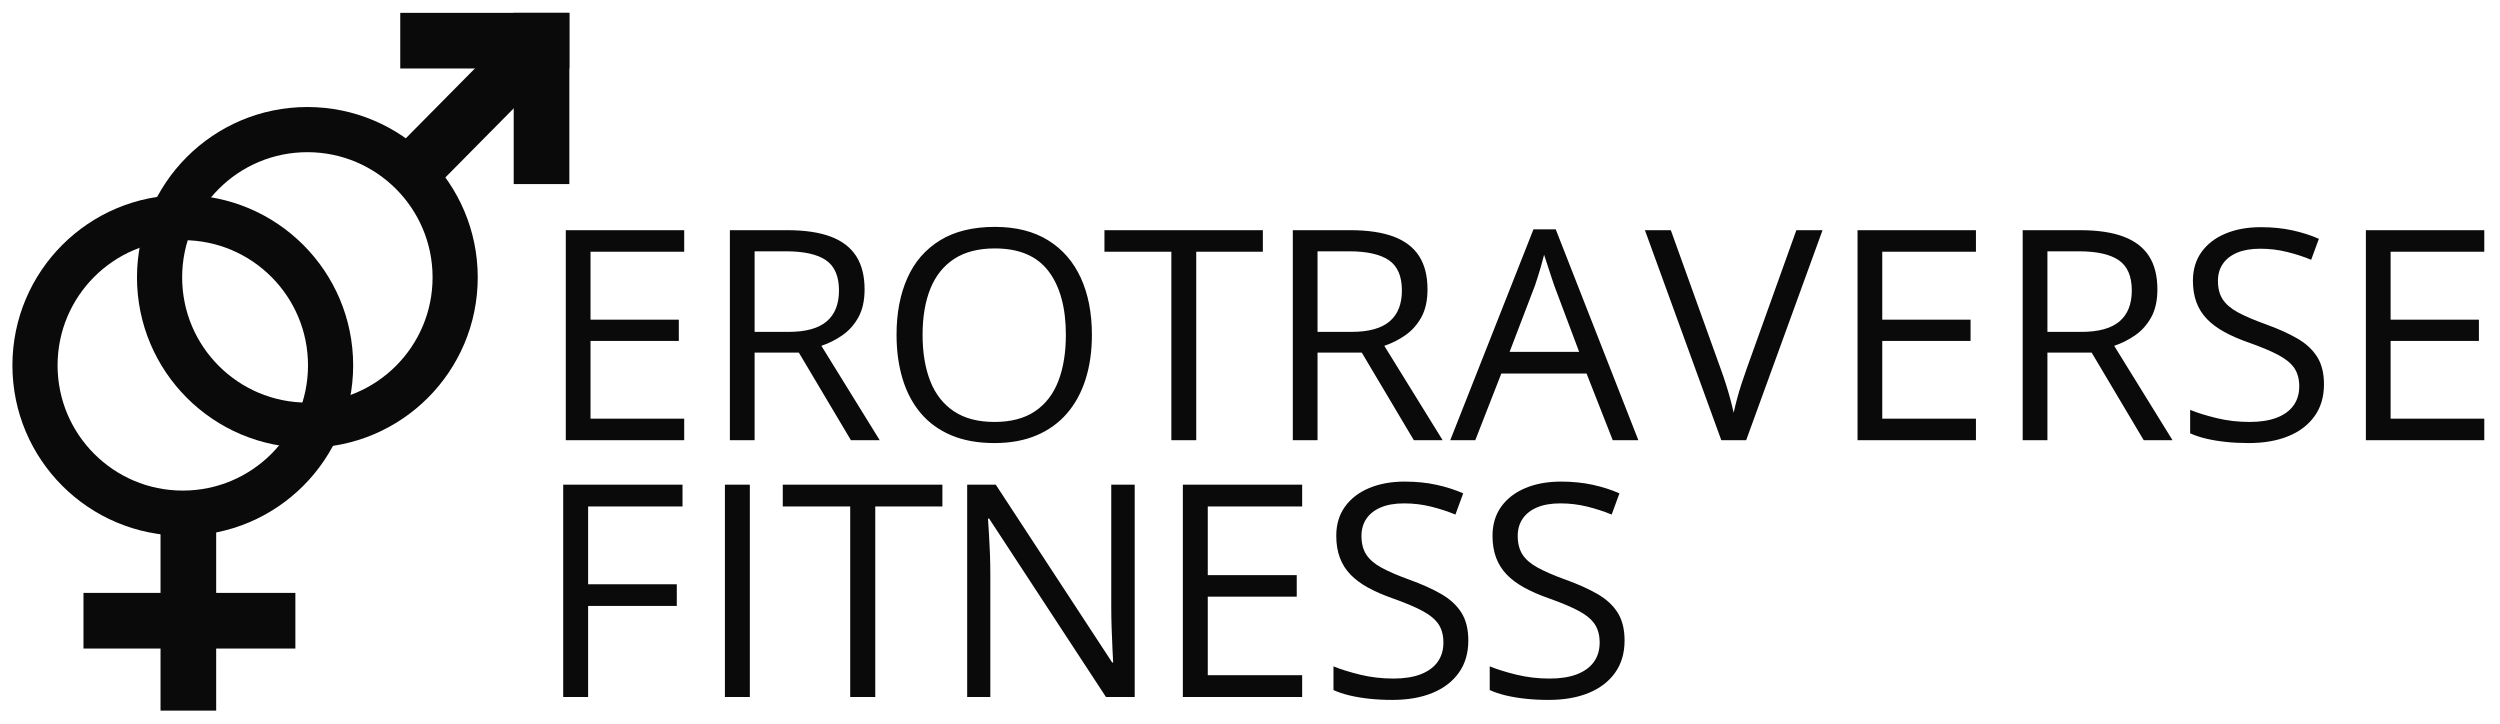
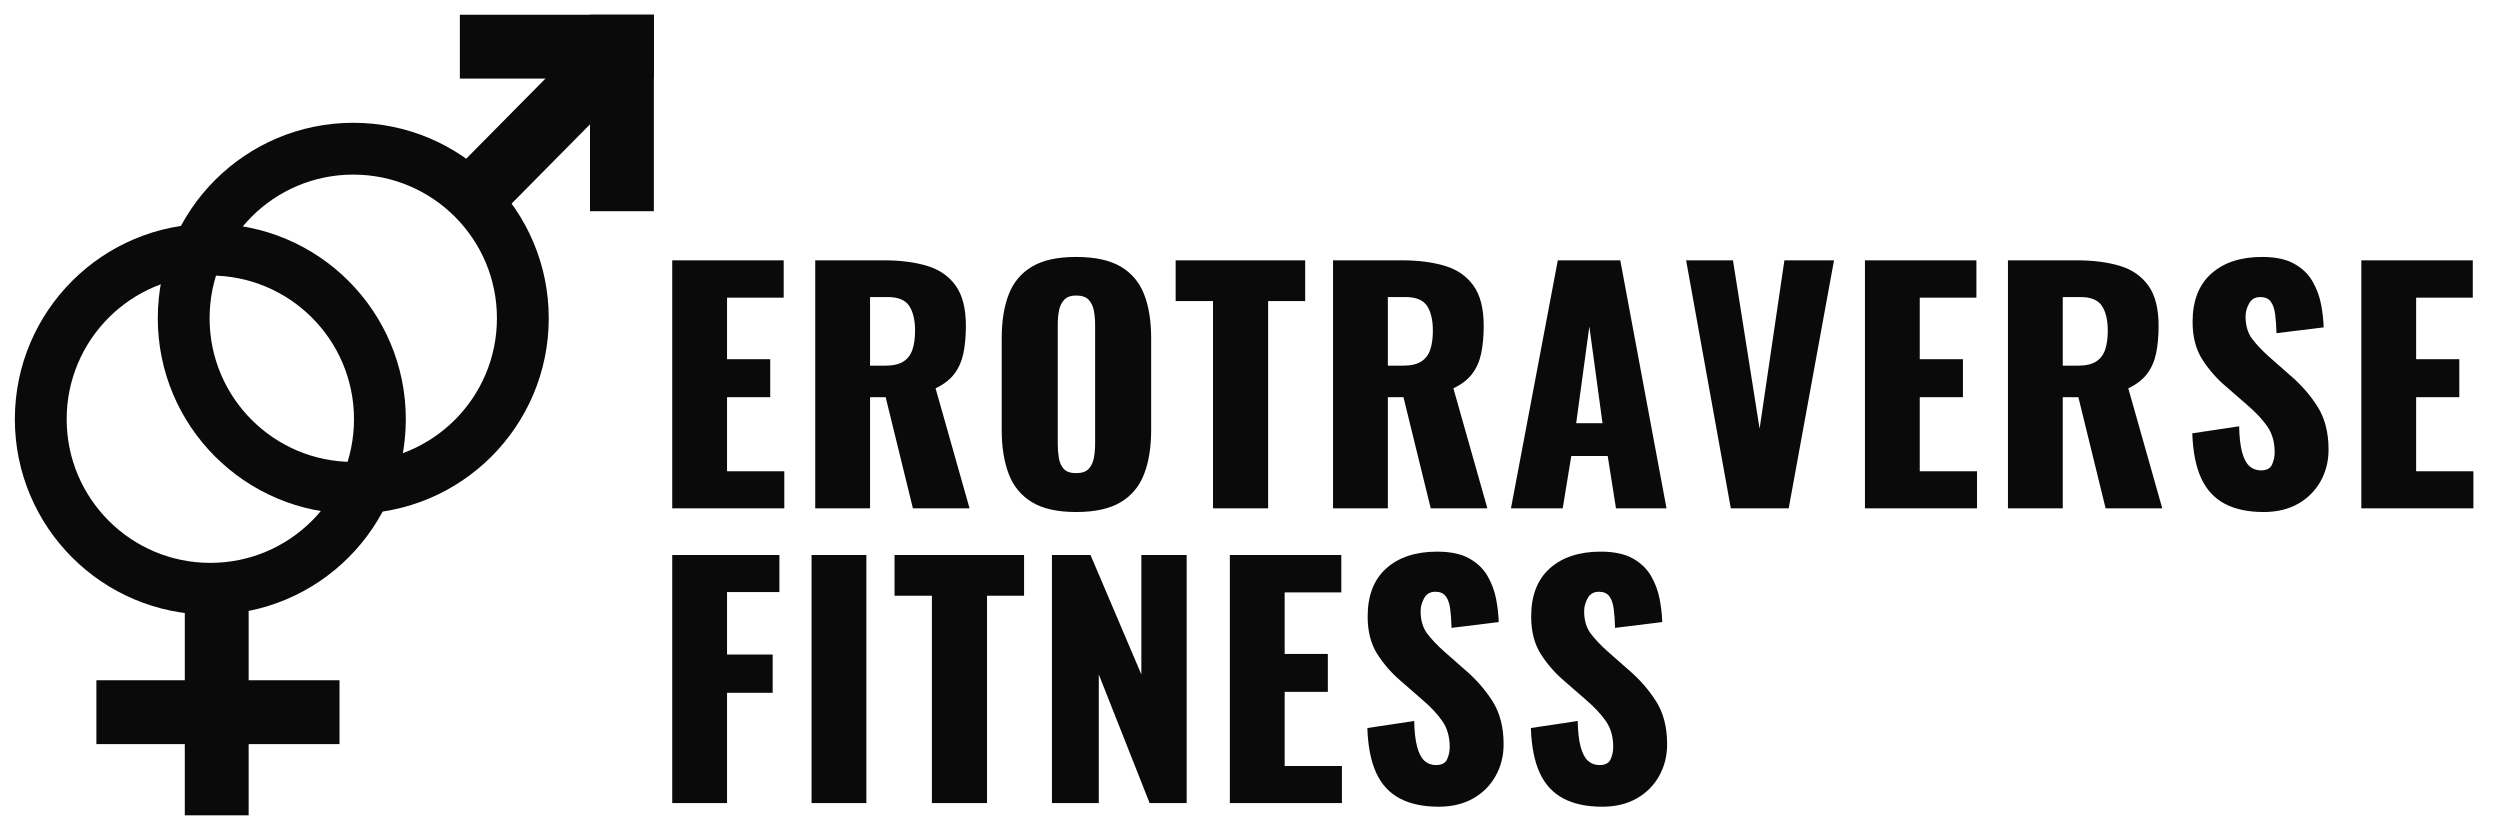
- <svg xmlns="http://www.w3.org/2000/svg" viewBox="52 40 1168 338" width="1168" height="338" role="img" aria-label="EROTRAVERSE FITNESS">
+ <svg xmlns="http://www.w3.org/2000/svg" viewBox="52 40 1017.5 338" width="1018" height="338" role="img" aria-label="EROTRAVERSE FITNESS">
  <g fill="none" stroke="#0A0A0A" stroke-width="21.1">
    <circle cx="195.6" cy="169.6" r="69.05" />
    <circle cx="137.4" cy="210.7" r="69.05" />
  </g>
  <g fill="#0A0A0A">
    <polygon points="258.01,124.99 312.84,69.56 294.35,51.28 239.52,106.71" />
    <rect x="239" y="46" width="79" height="26" />
    <rect x="292" y="46" width="26" height="80" />
    <rect x="127" y="286.3" width="26" height="85.7" />
    <rect x="91" y="317" width="99" height="26" />
-     <path d="M371.66 245.658H316.34V147.544H371.66V157.61H327.893V189.353H369.146V199.285H327.893V235.591H371.66Z M419.845 147.544Q432.078 147.544 440.063 150.53Q448.049 153.516 451.99 159.623Q455.932 165.73 455.932 175.193Q455.932 182.977 453.078 188.178Q450.223 193.379 445.602 196.601Q440.981 199.822 435.748 201.567L463.0 245.658H449.544L425.214 204.721H404.553V245.658H393V147.544ZM419.165 157.409H404.553V195.057H420.32Q432.485 195.057 438.228 190.158Q443.971 185.259 443.971 175.73Q443.971 165.73 437.888 161.569Q431.806 157.409 419.165 157.409Z M562.136 196.466Q562.136 207.808 559.214 217.103Q556.291 226.397 550.549 233.075Q544.806 239.752 536.311 243.376Q527.816 247 516.602 247Q505.049 247 496.451 243.376Q487.854 239.752 482.18 233.041Q476.505 226.33 473.684 217.002Q470.864 207.674 470.864 196.332Q470.864 181.3 475.893 169.958Q480.922 158.617 491.15 152.308Q501.379 146.0 516.806 146.0Q531.553 146.0 541.646 152.241Q551.738 158.482 556.937 169.79Q562.136 181.098 562.136 196.466ZM483.029 196.466Q483.029 208.949 486.631 218.076Q490.233 227.203 497.675 232.169Q505.117 237.135 516.602 237.135Q528.155 237.135 535.529 232.169Q542.903 227.203 546.437 218.076Q549.971 208.949 549.971 196.466Q549.971 177.474 541.917 166.77Q533.864 156.066 516.806 156.066Q505.252 156.066 497.777 160.965Q490.301 165.864 486.665 174.891Q483.029 183.917 483.029 196.466Z M610.879 245.658H599.257V157.61H567.995V147.544H642.005V157.61H610.879Z M682.845 147.544Q695.078 147.544 703.063 150.53Q711.049 153.516 714.99 159.623Q718.932 165.73 718.932 175.193Q718.932 182.977 716.078 188.178Q713.223 193.379 708.602 196.601Q703.981 199.822 698.748 201.567L726.0 245.658H712.544L688.214 204.721H667.553V245.658H656.0V147.544ZM682.165 157.409H667.553V195.057H683.32Q695.485 195.057 701.228 190.158Q706.971 185.259 706.971 175.73Q706.971 165.73 700.888 161.569Q694.806 157.409 682.165 157.409Z M805.476 245.658 793.243 214.519H753.417L741.252 245.658H729.563L768.437 147.141H778.835L817.437 245.658ZM789.777 204.385 778.155 173.448Q777.748 172.24 776.83 169.488Q775.913 166.737 774.961 163.784Q774.01 160.831 773.398 159.019Q772.718 161.771 771.937 164.489Q771.155 167.207 770.408 169.522Q769.66 171.837 769.117 173.448L757.291 204.385Z M903.49 147.544 867.811 245.658H856.189L820.51 147.544H832.607L855.85 212.17Q857.277 216.062 858.398 219.619Q859.519 223.176 860.403 226.464Q861.286 229.753 861.966 232.84Q862.646 229.753 863.529 226.431Q864.413 223.109 865.568 219.519Q866.723 215.928 868.15 211.969L891.257 147.544Z M975.16 245.658H919.84V147.544H975.16V157.61H931.393V189.353H972.646V199.285H931.393V235.591H975.16Z M1023.845 147.544Q1036.078 147.544 1044.063 150.53Q1052.049 153.516 1055.99 159.623Q1059.932 165.73 1059.932 175.193Q1059.932 182.977 1057.078 188.178Q1054.223 193.379 1049.602 196.601Q1044.981 199.822 1039.748 201.567L1067.0 245.658H1053.544L1029.214 204.721H1008.553V245.658H997.0V147.544ZM1023.165 157.409H1008.553V195.057H1024.32Q1036.485 195.057 1042.228 190.158Q1047.971 185.259 1047.971 175.73Q1047.971 165.73 1041.888 161.569Q1035.806 157.409 1023.165 157.409Z M1137.762 219.552Q1137.762 228.276 1133.379 234.417Q1128.995 240.557 1121.112 243.779Q1113.228 247 1102.558 247Q1096.917 247 1091.888 246.463Q1086.859 245.926 1082.646 244.92Q1078.432 243.913 1075.238 242.437V231.498Q1080.335 233.578 1087.675 235.356Q1095.015 237.135 1103.034 237.135Q1110.51 237.135 1115.675 235.155Q1120.84 233.175 1123.524 229.451Q1126.209 225.726 1126.209 220.492Q1126.209 215.458 1123.966 212.069Q1121.723 208.68 1116.524 205.895Q1111.325 203.11 1102.354 199.956Q1096.034 197.742 1091.209 195.091Q1086.383 192.44 1083.121 189.084Q1079.859 185.729 1078.194 181.3Q1076.529 176.87 1076.529 171.166Q1076.529 163.314 1080.573 157.711Q1084.617 152.107 1091.786 149.121Q1098.956 146.134 1108.267 146.134Q1116.218 146.134 1122.981 147.611Q1129.743 149.087 1135.383 151.57L1131.782 161.368Q1126.413 159.153 1120.398 157.677Q1114.383 156.201 1107.995 156.201Q1101.607 156.201 1097.223 158.046Q1092.84 159.892 1090.529 163.247Q1088.218 166.603 1088.218 171.233Q1088.218 176.401 1090.427 179.823Q1092.636 183.246 1097.495 185.897Q1102.354 188.548 1110.374 191.433Q1119.141 194.587 1125.257 198.111Q1131.374 201.634 1134.568 206.701Q1137.762 211.767 1137.762 219.552Z M1212.66 245.658H1157.34V147.544H1212.66V157.61H1168.893V189.353H1210.146V199.285H1168.893V235.591H1212.66Z" />
-     <path d="M326.771 365.643H315.129V266.425H370.871V276.605H326.771V312.98H368.2V323.092H326.771Z M390.679 365.643V266.425H402.321V365.643Z M460.923 365.643H449.214V276.605H417.714V266.425H492.286V276.605H460.923Z M582.135 365.643H568.714L514.136 282.305H513.589Q513.794 285.631 514.068 289.872Q514.342 294.114 514.513 298.898Q514.684 303.683 514.684 308.637V365.643H503.865V266.425H517.218L571.59 349.491H572.069Q571.932 347.116 571.727 342.739Q571.521 338.361 571.35 333.305Q571.179 328.25 571.179 323.906V266.425H582.135Z M660.371 365.643H604.629V266.425H660.371V276.605H616.271V308.705H657.837V318.749H616.271V355.463H660.371Z M738.0 339.244Q738.0 348.066 733.583 354.275Q729.166 360.485 721.223 363.743Q713.279 367.0 702.528 367.0Q696.845 367.0 691.777 366.457Q686.71 365.914 682.464 364.896Q678.218 363.878 675.0 362.385V351.323Q680.136 353.427 687.532 355.226Q694.927 357.024 703.008 357.024Q710.54 357.024 715.745 355.022Q720.949 353.02 723.654 349.253Q726.359 345.487 726.359 340.194Q726.359 335.104 724.099 331.677Q721.839 328.25 716.601 325.433Q711.362 322.617 702.323 319.427Q695.954 317.188 691.092 314.507Q686.23 311.826 682.943 308.433Q679.657 305.04 677.979 300.561Q676.301 296.082 676.301 290.313Q676.301 282.373 680.376 276.707Q684.45 271.04 691.674 268.02Q698.899 265.0 708.28 265.0Q716.292 265.0 723.106 266.493Q729.92 267.986 735.603 270.497L731.974 280.405Q726.564 278.166 720.504 276.673Q714.443 275.18 708.007 275.18Q701.57 275.18 697.153 277.046Q692.736 278.912 690.408 282.305Q688.079 285.699 688.079 290.381Q688.079 295.607 690.305 299.068Q692.53 302.529 697.427 305.21Q702.323 307.89 710.403 310.808Q719.237 313.998 725.4 317.561Q731.563 321.124 734.782 326.248Q738.0 331.371 738.0 339.244Z M811.0 339.244Q811.0 348.066 806.583 354.275Q802.166 360.485 794.223 363.743Q786.279 367.0 775.528 367.0Q769.845 367.0 764.777 366.457Q759.71 365.914 755.464 364.896Q751.218 363.878 748.0 362.385V351.323Q753.136 353.427 760.532 355.226Q767.927 357.024 776.008 357.024Q783.54 357.024 788.745 355.022Q793.949 353.02 796.654 349.253Q799.359 345.487 799.359 340.194Q799.359 335.104 797.099 331.677Q794.839 328.25 789.601 325.433Q784.362 322.617 775.323 319.427Q768.954 317.188 764.092 314.507Q759.23 311.826 755.943 308.433Q752.657 305.04 750.979 300.561Q749.301 296.082 749.301 290.313Q749.301 282.373 753.376 276.707Q757.45 271.04 764.674 268.02Q771.899 265.0 781.28 265.0Q789.292 265.0 796.106 266.493Q802.92 267.986 808.603 270.497L804.974 280.405Q799.564 278.166 793.504 276.673Q787.443 275.18 781.007 275.18Q774.57 275.18 770.153 277.046Q765.736 278.912 763.408 282.305Q761.079 285.699 761.079 290.381Q761.079 295.607 763.305 299.068Q765.53 302.529 770.427 305.21Q775.323 307.89 783.403 310.808Q792.237 313.998 798.4 317.561Q804.563 321.124 807.782 326.248Q811.0 331.371 811.0 339.244Z" />
+     <path d="M325.481 247.0V146.0H370.869V161.212H347.801V186.275H365.383V201.737H347.801V231.912H371.119V247.0Z M383.712 247.0V146.0H411.519Q421.743 146.0 429.225 148.244Q436.706 150.489 440.883 156.287Q445.06 162.085 445.06 172.684Q445.06 178.919 444.063 183.781Q443.065 188.644 440.385 192.198Q437.704 195.752 432.716 198.121L446.557 247.0H423.489L412.391 201.737H406.032V247.0ZM406.032 188.894H412.267Q417.005 188.894 419.623 187.21Q422.242 185.527 423.302 182.348Q424.362 179.168 424.362 174.679Q424.362 168.195 421.993 164.579Q419.623 160.963 413.264 160.963H406.032Z M489.949 248.496Q478.602 248.496 471.994 244.506Q465.385 240.516 462.517 233.035Q459.649 225.553 459.649 215.204V177.672Q459.649 167.198 462.517 159.841Q465.385 152.484 471.994 148.556Q478.602 144.628 489.949 144.628Q501.421 144.628 508.092 148.556Q514.763 152.484 517.631 159.841Q520.499 167.198 520.499 177.672V215.204Q520.499 225.553 517.631 233.035Q514.763 240.516 508.092 244.506Q501.421 248.496 489.949 248.496ZM489.949 232.66Q493.441 232.66 495.062 230.915Q496.683 229.169 497.181 226.426Q497.68 223.683 497.68 220.815V172.185Q497.68 169.193 497.181 166.512Q496.683 163.831 495.062 162.085Q493.441 160.34 489.949 160.34Q486.707 160.34 485.086 162.085Q483.465 163.831 482.967 166.512Q482.468 169.193 482.468 172.185V220.815Q482.468 223.683 482.904 226.426Q483.341 229.169 484.899 230.915Q486.458 232.66 489.949 232.66Z M545.686 247.0V162.584H530.474V146.0H583.219V162.584H568.131V247.0Z M594.565 247.0V146.0H622.372Q632.596 146.0 640.078 148.244Q647.559 150.489 651.736 156.287Q655.914 162.085 655.914 172.684Q655.914 178.919 654.916 183.781Q653.919 188.644 651.238 192.198Q648.557 195.752 643.569 198.121L657.41 247.0H634.342L623.244 201.737H616.885V247.0ZM616.885 188.894H623.12Q627.858 188.894 630.477 187.21Q633.095 185.527 634.155 182.348Q635.215 179.168 635.215 174.679Q635.215 168.195 632.846 164.579Q630.477 160.963 624.117 160.963H616.885Z M667.011 247.0 686.089 146.0H711.526L730.354 247.0H709.78L706.414 225.678H691.575L688.084 247.0ZM693.57 212.336H704.294L698.932 172.933Z M756.54 247.0 738.335 146.0H757.412L768.26 214.58L778.36 146.0H798.56L780.106 247.0Z M811.154 247.0V146.0H856.542V161.212H833.474V186.275H851.056V201.737H833.474V231.912H856.791V247.0Z M869.385 247.0V146.0H897.191Q907.416 146.0 914.898 148.244Q922.379 150.489 926.556 156.287Q930.733 162.085 930.733 172.684Q930.733 178.919 929.736 183.781Q928.738 188.644 926.057 192.198Q923.377 195.752 918.389 198.121L932.23 247.0H909.162L898.064 201.737H891.705V247.0ZM891.705 188.894H897.94Q902.678 188.894 905.296 187.21Q907.915 185.527 908.975 182.348Q910.035 179.168 910.035 174.679Q910.035 168.195 907.665 164.579Q905.296 160.963 898.937 160.963H891.705Z M973.502 248.496Q964.026 248.496 957.667 245.13Q951.307 241.763 948.065 234.718Q944.823 227.673 944.449 216.451L963.527 213.583Q963.652 220.067 964.712 224.057Q965.772 228.047 967.704 229.793Q969.637 231.538 972.38 231.538Q975.872 231.538 976.931 229.169Q977.991 226.8 977.991 224.181Q977.991 217.947 974.999 213.645Q972.006 209.343 966.894 204.979L958.165 197.373Q952.43 192.51 948.502 186.338Q944.574 180.165 944.574 171.063Q944.574 158.22 952.18 151.424Q959.786 144.628 972.879 144.628Q980.984 144.628 985.909 147.372Q990.835 150.115 993.391 154.541Q995.947 158.968 996.882 163.893Q997.817 168.819 997.942 173.307L978.74 175.677Q978.615 171.188 978.178 167.883Q977.742 164.579 976.37 162.771Q974.999 160.963 972.131 160.963Q969.014 160.963 967.58 163.581Q966.146 166.2 966.146 168.819Q966.146 174.43 968.827 177.983Q971.507 181.537 975.872 185.402L984.226 192.759Q990.835 198.37 995.386 205.478Q999.937 212.585 999.937 223.059Q999.937 230.167 996.695 235.965Q993.453 241.763 987.53 245.13Q981.607 248.496 973.502 248.496Z M1013.279 247.0V146.0H1058.667V161.212H1035.599V186.275H1053.18V201.737H1035.599V231.912H1058.916V247.0Z" />
+     <path d="M325.481 367.0V266.0H369.123V281.088H347.801V306.525H366.38V322.111H347.801V367.0Z M382.216 367.0V266.0H404.536V367.0Z M431.22 367.0V282.584H416.007V266.0H468.752V282.584H453.664V367.0Z M480.099 367.0V266.0H495.81L516.509 314.63V266.0H534.963V367.0H519.875L499.177 314.63V367.0Z M552.544 367.0V266.0H597.932V281.212H574.864V306.275H592.446V321.737H574.864V351.912H598.181V367.0Z M637.584 368.496Q628.107 368.496 621.748 365.13Q615.389 361.763 612.147 354.718Q608.905 347.673 608.531 336.451L627.609 333.583Q627.733 340.067 628.793 344.057Q629.853 348.047 631.786 349.793Q633.719 351.538 636.462 351.538Q639.953 351.538 641.013 349.169Q642.073 346.8 642.073 344.181Q642.073 337.947 639.08 333.645Q636.088 329.343 630.975 324.979L622.247 317.373Q616.511 312.51 612.583 306.338Q608.656 300.165 608.656 291.063Q608.656 278.22 616.262 271.424Q623.868 264.628 636.96 264.628Q645.065 264.628 649.991 267.372Q654.916 270.115 657.472 274.541Q660.028 278.968 660.964 283.893Q661.899 288.819 662.023 293.307L642.821 295.677Q642.696 291.188 642.26 287.883Q641.823 284.579 640.452 282.771Q639.08 280.963 636.212 280.963Q633.095 280.963 631.661 283.581Q630.227 286.2 630.227 288.819Q630.227 294.43 632.908 297.983Q635.589 301.537 639.953 305.402L648.307 312.759Q654.916 318.37 659.467 325.478Q664.019 332.585 664.019 343.059Q664.019 350.167 660.777 355.965Q657.535 361.763 651.612 365.13Q645.689 368.496 637.584 368.496Z M704.169 368.496Q694.693 368.496 688.333 365.13Q681.974 361.763 678.732 354.718Q675.49 347.673 675.116 336.451L694.194 333.583Q694.319 340.067 695.378 344.057Q696.438 348.047 698.371 349.793Q700.304 351.538 703.047 351.538Q706.538 351.538 707.598 349.169Q708.658 346.8 708.658 344.181Q708.658 337.947 705.665 333.645Q702.673 329.343 697.56 324.979L688.832 317.373Q683.096 312.51 679.169 306.338Q675.241 300.165 675.241 291.063Q675.241 278.22 682.847 271.424Q690.453 264.628 703.546 264.628Q711.651 264.628 716.576 267.372Q721.501 270.115 724.057 274.541Q726.614 278.968 727.549 283.893Q728.484 288.819 728.609 293.307L709.406 295.677Q709.281 291.188 708.845 287.883Q708.409 284.579 707.037 282.771Q705.665 280.963 702.798 280.963Q699.68 280.963 698.246 283.581Q696.812 286.2 696.812 288.819Q696.812 294.43 699.493 297.983Q702.174 301.537 706.538 305.402L714.893 312.759Q721.501 318.37 726.052 325.478Q730.604 332.585 730.604 343.059Q730.604 350.167 727.362 355.965Q724.12 361.763 718.197 365.13Q712.274 368.496 704.169 368.496Z" />
  </g>
</svg>
